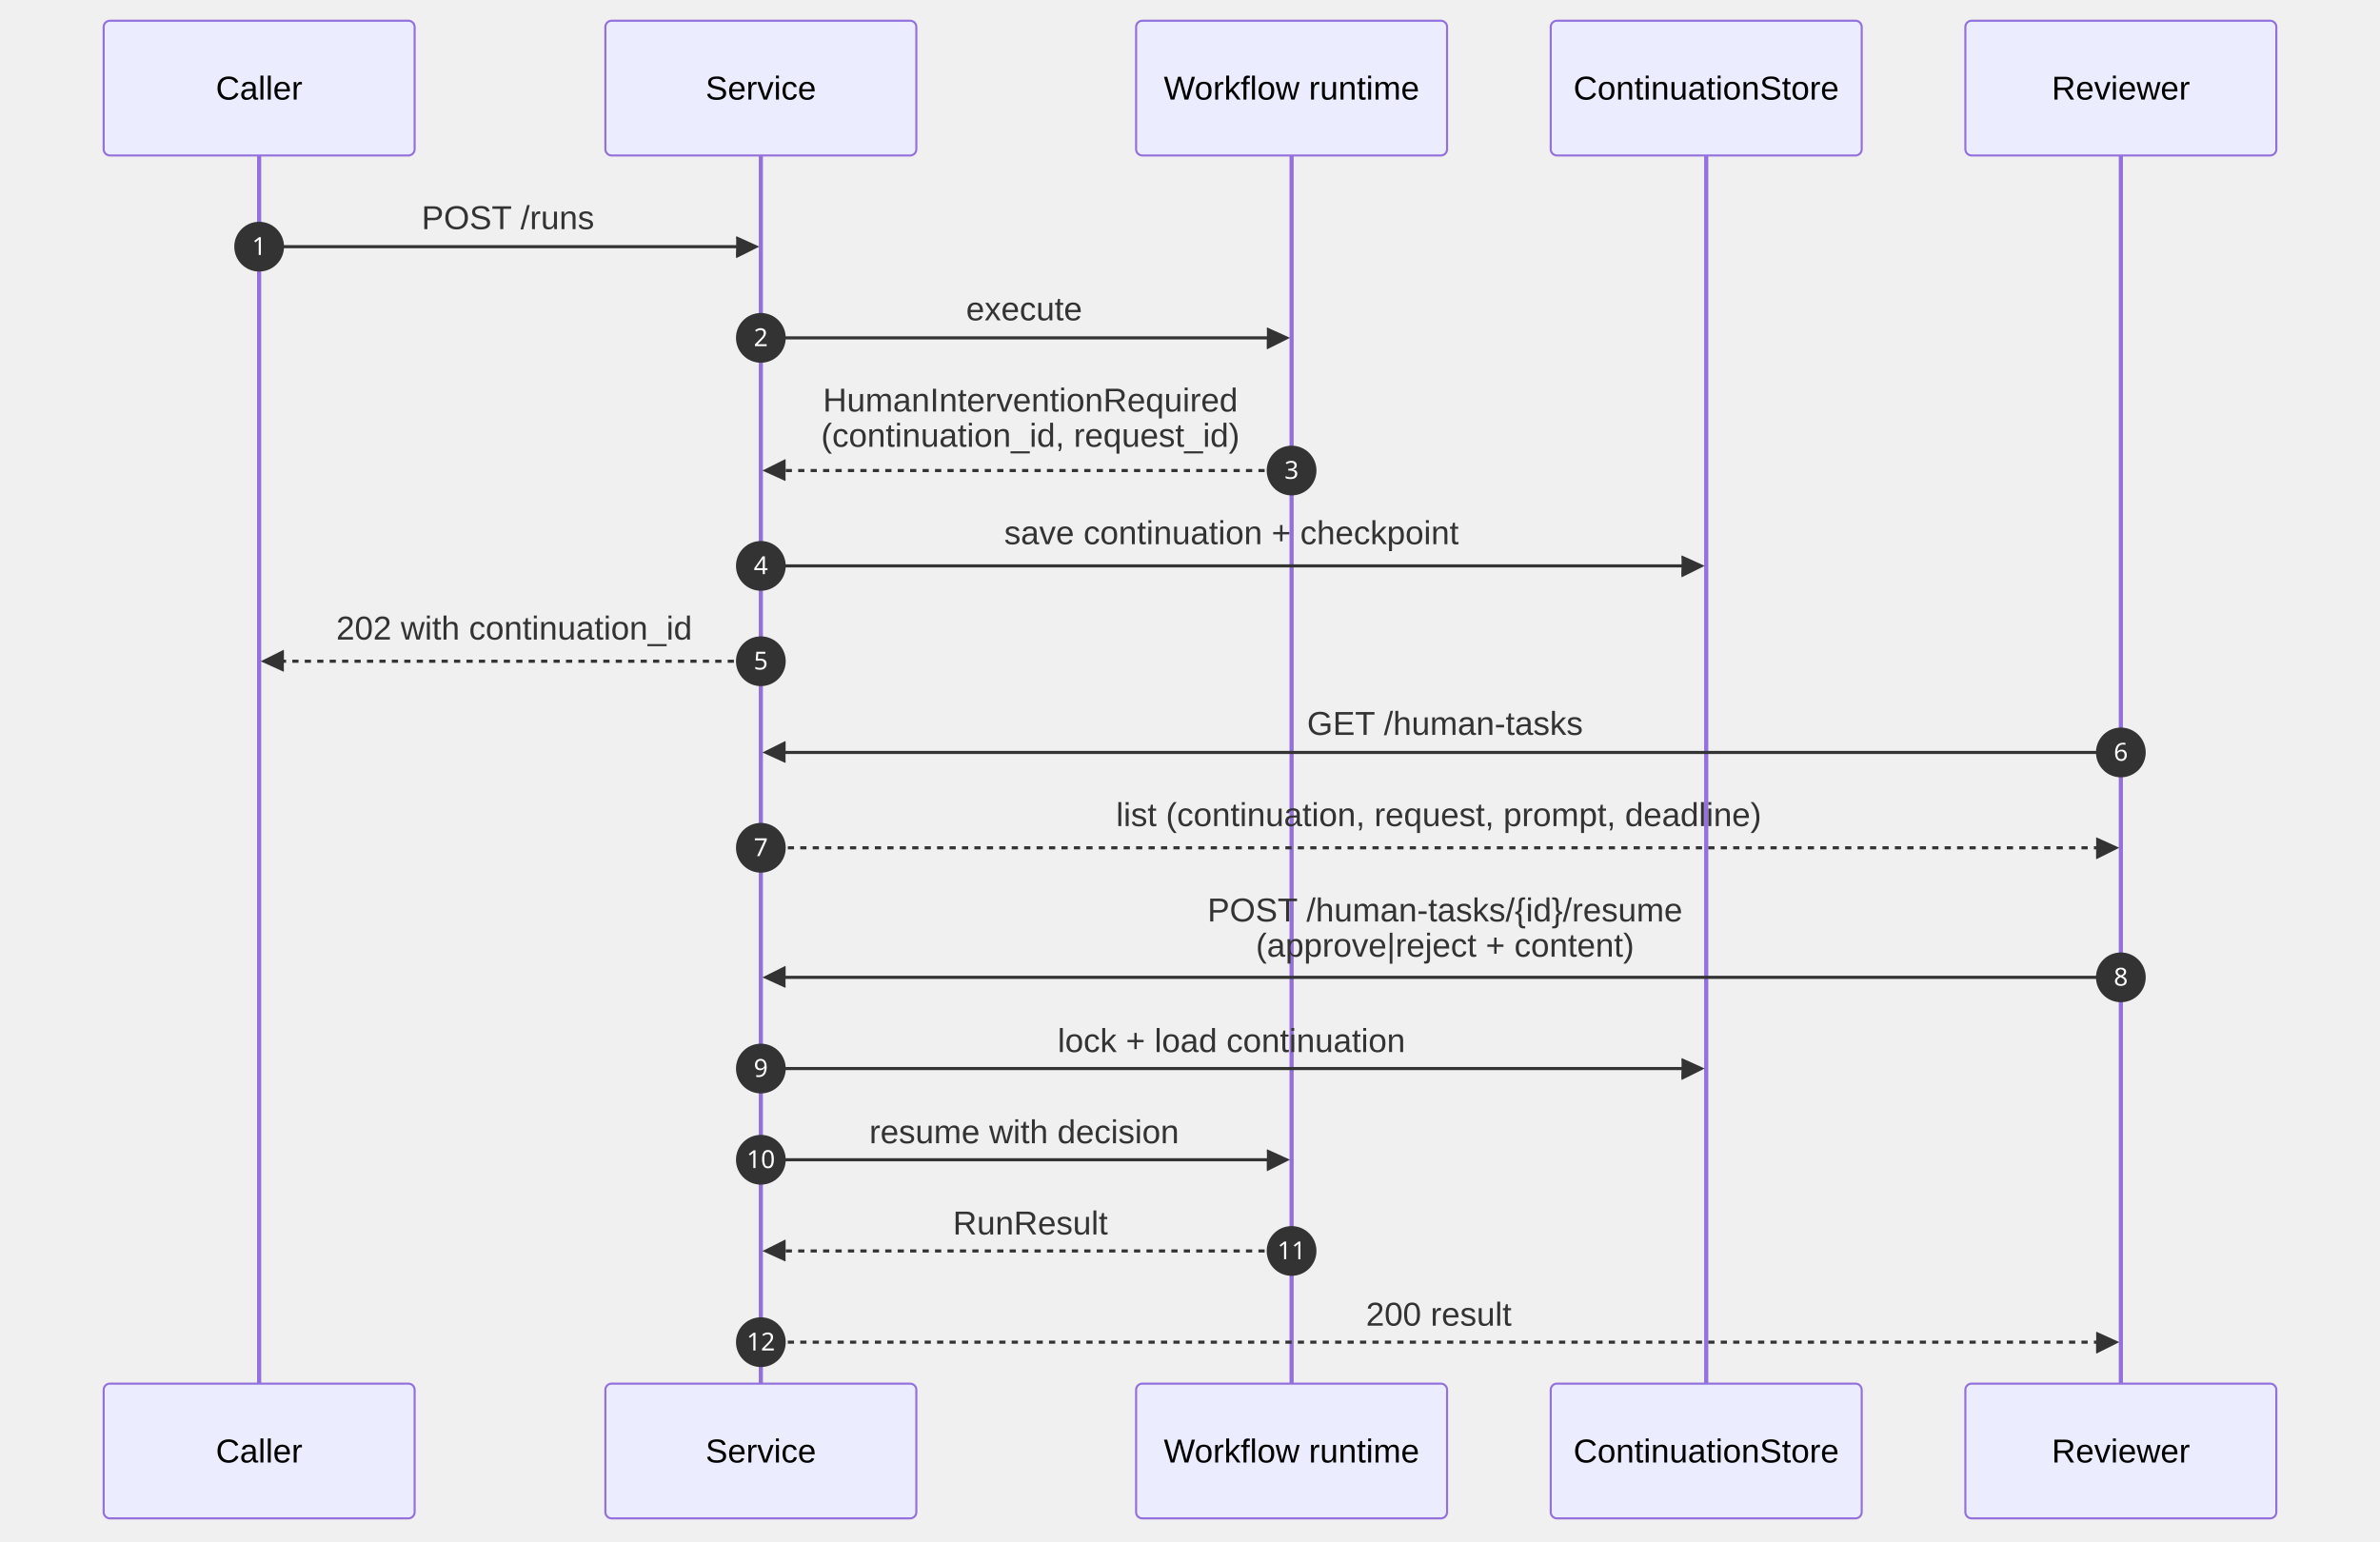
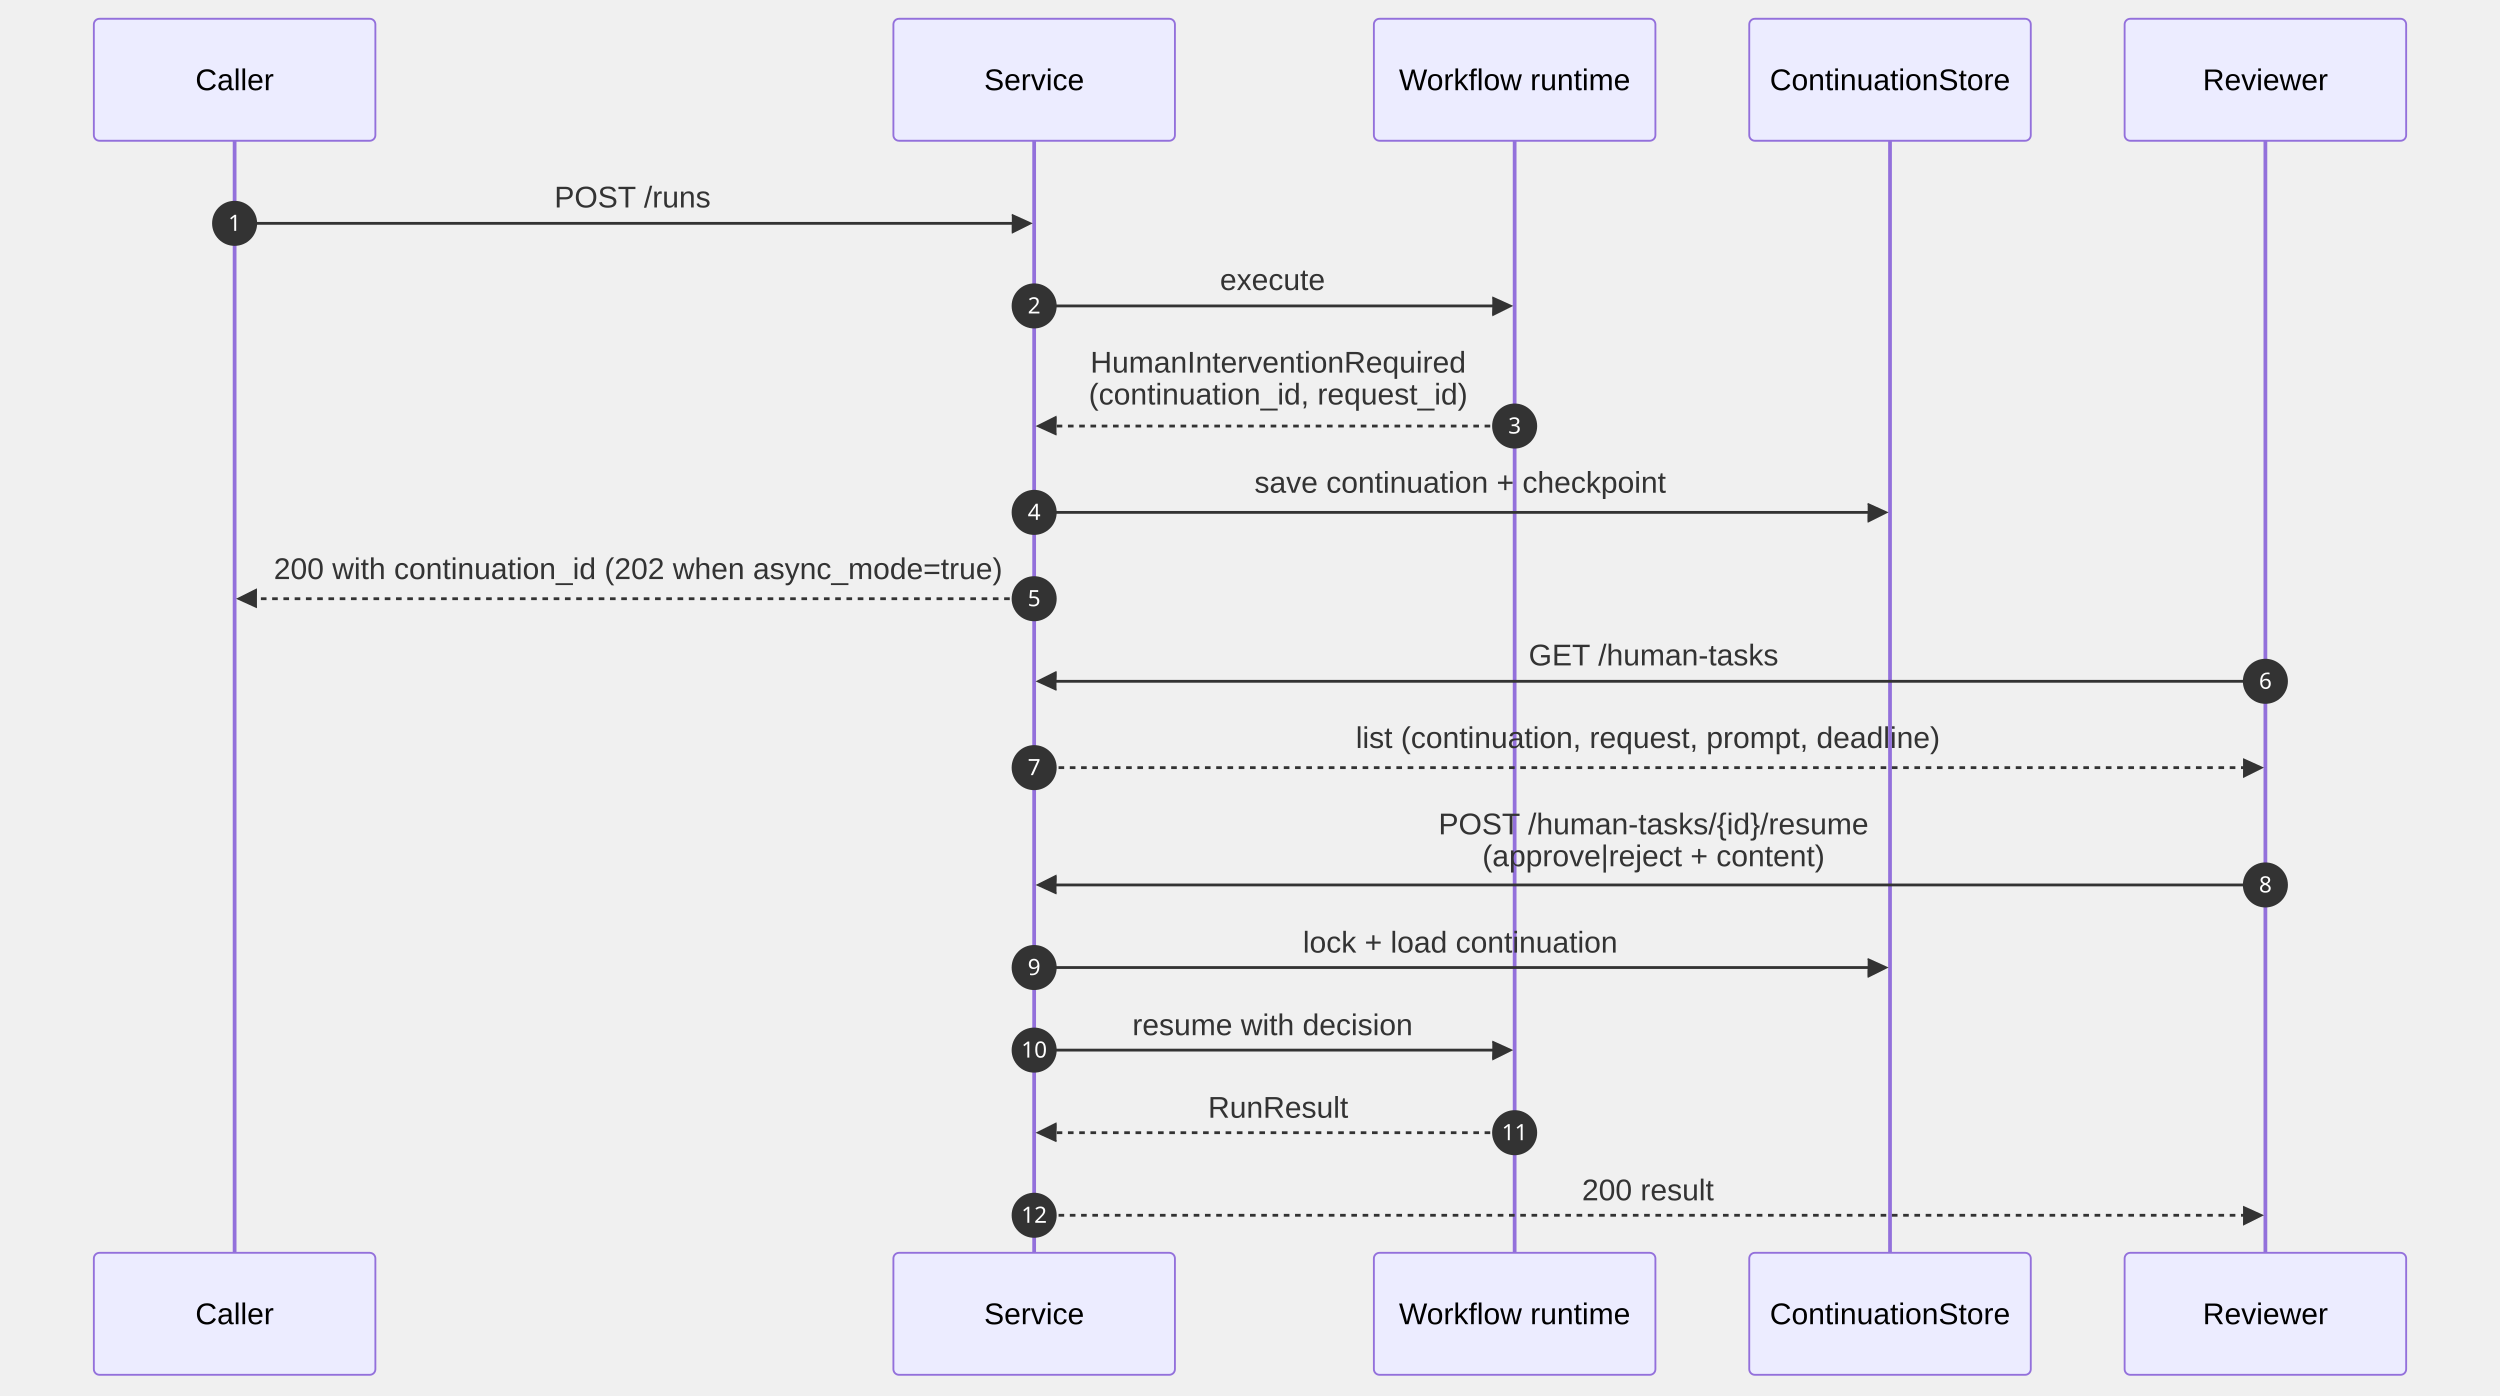
- <svg xmlns="http://www.w3.org/2000/svg" id="my-svg" width="100%" style="max-width: 1148px; background-color: white;" viewBox="-50 -10 1148 743.5" role="graphics-document document" aria-roledescription="sequence">
+ <svg xmlns="http://www.w3.org/2000/svg" id="my-svg" width="100%" style="max-width: 1332px; background-color: white;" viewBox="-50 -10 1332 743.5" role="graphics-document document" aria-roledescription="sequence">
  <g>
-     <rect x="898" y="657.5" fill="#eaeaea" stroke="#666" width="150" height="65" name="Reviewer" rx="3" ry="3" class="actor actor-bottom" />
-     <text x="973" y="690" dominant-baseline="central" alignment-baseline="central" class="actor actor-box" style="text-anchor: middle; font-size: 16px; font-weight: 400;">
-       <tspan x="973" dy="0">Reviewer</tspan>
+     <rect x="1082" y="657.5" fill="#eaeaea" stroke="#666" width="150" height="65" name="Reviewer" rx="3" ry="3" class="actor actor-bottom" />
+     <text x="1157" y="690" dominant-baseline="central" alignment-baseline="central" class="actor actor-box" style="text-anchor: middle; font-size: 16px; font-weight: 400;">
+       <tspan x="1157" dy="0">Reviewer</tspan>
    </text>
  </g>
  <g>
-     <rect x="698" y="657.5" fill="#eaeaea" stroke="#666" width="150" height="65" name="Cont" rx="3" ry="3" class="actor actor-bottom" />
-     <text x="773" y="690" dominant-baseline="central" alignment-baseline="central" class="actor actor-box" style="text-anchor: middle; font-size: 16px; font-weight: 400;">
-       <tspan x="773" dy="0">ContinuationStore</tspan>
+     <rect x="882" y="657.5" fill="#eaeaea" stroke="#666" width="150" height="65" name="Cont" rx="3" ry="3" class="actor actor-bottom" />
+     <text x="957" y="690" dominant-baseline="central" alignment-baseline="central" class="actor actor-box" style="text-anchor: middle; font-size: 16px; font-weight: 400;">
+       <tspan x="957" dy="0">ContinuationStore</tspan>
    </text>
  </g>
  <g>
-     <rect x="498" y="657.5" fill="#eaeaea" stroke="#666" width="150" height="65" name="Workflow" rx="3" ry="3" class="actor actor-bottom" />
-     <text x="573" y="690" dominant-baseline="central" alignment-baseline="central" class="actor actor-box" style="text-anchor: middle; font-size: 16px; font-weight: 400;">
-       <tspan x="573" dy="0">Workflow runtime</tspan>
+     <rect x="682" y="657.5" fill="#eaeaea" stroke="#666" width="150" height="65" name="Workflow" rx="3" ry="3" class="actor actor-bottom" />
+     <text x="757" y="690" dominant-baseline="central" alignment-baseline="central" class="actor actor-box" style="text-anchor: middle; font-size: 16px; font-weight: 400;">
+       <tspan x="757" dy="0">Workflow runtime</tspan>
    </text>
  </g>
  <g>
-     <rect x="242" y="657.5" fill="#eaeaea" stroke="#666" width="150" height="65" name="Service" rx="3" ry="3" class="actor actor-bottom" />
-     <text x="317" y="690" dominant-baseline="central" alignment-baseline="central" class="actor actor-box" style="text-anchor: middle; font-size: 16px; font-weight: 400;">
-       <tspan x="317" dy="0">Service</tspan>
+     <rect x="426" y="657.5" fill="#eaeaea" stroke="#666" width="150" height="65" name="Service" rx="3" ry="3" class="actor actor-bottom" />
+     <text x="501" y="690" dominant-baseline="central" alignment-baseline="central" class="actor actor-box" style="text-anchor: middle; font-size: 16px; font-weight: 400;">
+       <tspan x="501" dy="0">Service</tspan>
    </text>
  </g>
  <g>
    <rect x="0" y="657.5" fill="#eaeaea" stroke="#666" width="150" height="65" name="Caller" rx="3" ry="3" class="actor actor-bottom" />
    <text x="75" y="690" dominant-baseline="central" alignment-baseline="central" class="actor actor-box" style="text-anchor: middle; font-size: 16px; font-weight: 400;">
      <tspan x="75" dy="0">Caller</tspan>
    </text>
  </g>
  <g>
-     <line id="actor4" x1="973" y1="65" x2="973" y2="657.5" class="actor-line 200" stroke-width="0.5px" stroke="#999" name="Reviewer" data-et="life-line" data-id="Reviewer" />
+     <line id="actor4" x1="1157" y1="65" x2="1157" y2="657.5" class="actor-line 200" stroke-width="0.5px" stroke="#999" name="Reviewer" data-et="life-line" data-id="Reviewer" />
    <g id="root-4" data-et="participant" data-type="participant" data-id="Reviewer">
-       <rect x="898" y="0" fill="#eaeaea" stroke="#666" width="150" height="65" name="Reviewer" rx="3" ry="3" class="actor actor-top" />
-       <text x="973" y="32.5" dominant-baseline="central" alignment-baseline="central" class="actor actor-box" style="text-anchor: middle; font-size: 16px; font-weight: 400;">
-         <tspan x="973" dy="0">Reviewer</tspan>
+       <rect x="1082" y="0" fill="#eaeaea" stroke="#666" width="150" height="65" name="Reviewer" rx="3" ry="3" class="actor actor-top" />
+       <text x="1157" y="32.5" dominant-baseline="central" alignment-baseline="central" class="actor actor-box" style="text-anchor: middle; font-size: 16px; font-weight: 400;">
+         <tspan x="1157" dy="0">Reviewer</tspan>
      </text>
    </g>
  </g>
  <g>
-     <line id="actor3" x1="773" y1="65" x2="773" y2="657.5" class="actor-line 200" stroke-width="0.5px" stroke="#999" name="Cont" data-et="life-line" data-id="Cont" />
+     <line id="actor3" x1="957" y1="65" x2="957" y2="657.5" class="actor-line 200" stroke-width="0.5px" stroke="#999" name="Cont" data-et="life-line" data-id="Cont" />
    <g id="root-3" data-et="participant" data-type="participant" data-id="Cont">
-       <rect x="698" y="0" fill="#eaeaea" stroke="#666" width="150" height="65" name="Cont" rx="3" ry="3" class="actor actor-top" />
-       <text x="773" y="32.5" dominant-baseline="central" alignment-baseline="central" class="actor actor-box" style="text-anchor: middle; font-size: 16px; font-weight: 400;">
-         <tspan x="773" dy="0">ContinuationStore</tspan>
+       <rect x="882" y="0" fill="#eaeaea" stroke="#666" width="150" height="65" name="Cont" rx="3" ry="3" class="actor actor-top" />
+       <text x="957" y="32.5" dominant-baseline="central" alignment-baseline="central" class="actor actor-box" style="text-anchor: middle; font-size: 16px; font-weight: 400;">
+         <tspan x="957" dy="0">ContinuationStore</tspan>
      </text>
    </g>
  </g>
  <g>
-     <line id="actor2" x1="573" y1="65" x2="573" y2="657.5" class="actor-line 200" stroke-width="0.5px" stroke="#999" name="Workflow" data-et="life-line" data-id="Workflow" />
+     <line id="actor2" x1="757" y1="65" x2="757" y2="657.5" class="actor-line 200" stroke-width="0.5px" stroke="#999" name="Workflow" data-et="life-line" data-id="Workflow" />
    <g id="root-2" data-et="participant" data-type="participant" data-id="Workflow">
-       <rect x="498" y="0" fill="#eaeaea" stroke="#666" width="150" height="65" name="Workflow" rx="3" ry="3" class="actor actor-top" />
-       <text x="573" y="32.5" dominant-baseline="central" alignment-baseline="central" class="actor actor-box" style="text-anchor: middle; font-size: 16px; font-weight: 400;">
-         <tspan x="573" dy="0">Workflow runtime</tspan>
+       <rect x="682" y="0" fill="#eaeaea" stroke="#666" width="150" height="65" name="Workflow" rx="3" ry="3" class="actor actor-top" />
+       <text x="757" y="32.5" dominant-baseline="central" alignment-baseline="central" class="actor actor-box" style="text-anchor: middle; font-size: 16px; font-weight: 400;">
+         <tspan x="757" dy="0">Workflow runtime</tspan>
      </text>
    </g>
  </g>
  <g>
-     <line id="actor1" x1="317" y1="65" x2="317" y2="657.5" class="actor-line 200" stroke-width="0.5px" stroke="#999" name="Service" data-et="life-line" data-id="Service" />
+     <line id="actor1" x1="501" y1="65" x2="501" y2="657.5" class="actor-line 200" stroke-width="0.5px" stroke="#999" name="Service" data-et="life-line" data-id="Service" />
    <g id="root-1" data-et="participant" data-type="participant" data-id="Service">
-       <rect x="242" y="0" fill="#eaeaea" stroke="#666" width="150" height="65" name="Service" rx="3" ry="3" class="actor actor-top" />
-       <text x="317" y="32.5" dominant-baseline="central" alignment-baseline="central" class="actor actor-box" style="text-anchor: middle; font-size: 16px; font-weight: 400;">
-         <tspan x="317" dy="0">Service</tspan>
+       <rect x="426" y="0" fill="#eaeaea" stroke="#666" width="150" height="65" name="Service" rx="3" ry="3" class="actor actor-top" />
+       <text x="501" y="32.5" dominant-baseline="central" alignment-baseline="central" class="actor actor-box" style="text-anchor: middle; font-size: 16px; font-weight: 400;">
+         <tspan x="501" dy="0">Service</tspan>
      </text>
    </g>
  </g>
  <g>
    <line id="actor0" x1="75" y1="65" x2="75" y2="657.5" class="actor-line 200" stroke-width="0.5px" stroke="#999" name="Caller" data-et="life-line" data-id="Caller" />
    <g id="root-0" data-et="participant" data-type="participant" data-id="Caller">
      <rect x="0" y="0" fill="#eaeaea" stroke="#666" width="150" height="65" name="Caller" rx="3" ry="3" class="actor actor-top" />
      <text x="75" y="32.5" dominant-baseline="central" alignment-baseline="central" class="actor actor-box" style="text-anchor: middle; font-size: 16px; font-weight: 400;">
        <tspan x="75" dy="0">Caller</tspan>
      </text>
    </g>
  </g>
  <style>#my-svg{font-family:"trebuchet ms",verdana,arial,sans-serif;font-size:16px;fill:#333;}@keyframes edge-animation-frame{from{stroke-dashoffset:0;}}@keyframes dash{to{stroke-dashoffset:0;}}#my-svg .edge-animation-slow{stroke-dasharray:9,5!important;stroke-dashoffset:900;animation:dash 50s linear infinite;stroke-linecap:round;}#my-svg .edge-animation-fast{stroke-dasharray:9,5!important;stroke-dashoffset:900;animation:dash 20s linear infinite;stroke-linecap:round;}#my-svg .error-icon{fill:#552222;}#my-svg .error-text{fill:#552222;stroke:#552222;}#my-svg .edge-thickness-normal{stroke-width:1px;}#my-svg .edge-thickness-thick{stroke-width:3.5px;}#my-svg .edge-pattern-solid{stroke-dasharray:0;}#my-svg .edge-thickness-invisible{stroke-width:0;fill:none;}#my-svg .edge-pattern-dashed{stroke-dasharray:3;}#my-svg .edge-pattern-dotted{stroke-dasharray:2;}#my-svg .marker{fill:#333333;stroke:#333333;}#my-svg .marker.cross{stroke:#333333;}#my-svg svg{font-family:"trebuchet ms",verdana,arial,sans-serif;font-size:16px;}#my-svg p{margin:0;}#my-svg .actor{stroke:#9370DB;fill:#ECECFF;stroke-width:1;}#my-svg rect.actor.outer-path[data-look="neo"]{filter:drop-shadow(1px 2px 2px rgba(185, 185, 185, 1));}#my-svg rect.note[data-look="neo"]{stroke:#aaaa33;fill:#fff5ad;filter:drop-shadow(1px 2px 2px rgba(185, 185, 185, 1));}#my-svg text.actor&gt;tspan{fill:black;stroke:none;}#my-svg .actor-line{stroke:#9370DB;}#my-svg .innerArc{stroke-width:1.5;stroke-dasharray:none;}#my-svg .messageLine0{stroke-width:1.5;stroke-dasharray:none;stroke:#333;}#my-svg .messageLine1{stroke-width:1.5;stroke-dasharray:2,2;stroke:#333;}#my-svg [id$="-arrowhead"] path{fill:#333;stroke:#333;}#my-svg .sequenceNumber{fill:white;}#my-svg [id$="-sequencenumber"]{fill:#333;}#my-svg [id$="-crosshead"] path{fill:#333;stroke:#333;}#my-svg .messageText{fill:#333;stroke:none;}#my-svg .labelBox{stroke:#9370DB;fill:#ECECFF;filter:none;}#my-svg .labelText,#my-svg .labelText&gt;tspan{fill:black;stroke:none;}#my-svg .loopText,#my-svg .loopText&gt;tspan{fill:black;stroke:none;}#my-svg .sectionTitle,#my-svg .sectionTitle&gt;tspan{fill:black;stroke:none;}#my-svg .loopLine{stroke-width:2px;stroke-dasharray:2,2;stroke:#9370DB;fill:#9370DB;}#my-svg .note{stroke:#aaaa33;fill:#fff5ad;}#my-svg .noteText,#my-svg .noteText&gt;tspan{fill:black;stroke:none;font-weight:normal;}#my-svg .activation0{fill:#f4f4f4;stroke:#666;}#my-svg .activation1{fill:#f4f4f4;stroke:#666;}#my-svg .activation2{fill:#f4f4f4;stroke:#666;}#my-svg .actorPopupMenu{position:absolute;}#my-svg .actorPopupMenuPanel{position:absolute;fill:#ECECFF;box-shadow:0px 8px 16px 0px rgba(0,0,0,0.2);filter:drop-shadow(3px 5px 2px rgb(0 0 0 / 0.4));}#my-svg .actor-man circle,#my-svg line{fill:#ECECFF;stroke-width:2px;}#my-svg g rect.rect{filter:drop-shadow(1px 2px 2px rgba(185, 185, 185, 1));stroke:#9370DB;}#my-svg .node .neo-node{stroke:#9370DB;}#my-svg [data-look="neo"].node rect,#my-svg [data-look="neo"].cluster rect,#my-svg [data-look="neo"].node polygon{stroke:#9370DB;filter:drop-shadow(1px 2px 2px rgba(185, 185, 185, 1));}#my-svg [data-look="neo"].node path{stroke:#9370DB;stroke-width:1px;}#my-svg [data-look="neo"].node .outer-path{filter:drop-shadow(1px 2px 2px rgba(185, 185, 185, 1));}#my-svg [data-look="neo"].node .neo-line path{stroke:#9370DB;filter:none;}#my-svg [data-look="neo"].node circle{stroke:#9370DB;filter:drop-shadow(1px 2px 2px rgba(185, 185, 185, 1));}#my-svg [data-look="neo"].node circle .state-start{fill:#000000;}#my-svg [data-look="neo"].icon-shape .icon{fill:#9370DB;filter:drop-shadow(1px 2px 2px rgba(185, 185, 185, 1));}#my-svg [data-look="neo"].icon-shape .icon-neo path{stroke:#9370DB;filter:drop-shadow(1px 2px 2px rgba(185, 185, 185, 1));}#my-svg :root{--mermaid-font-family:"trebuchet ms",verdana,arial,sans-serif;}</style>
  <g />
  <defs>
    <symbol id="my-svg-computer" width="24" height="24">
      <path transform="scale(.5)" d="M2 2v13h20v-13h-20zm18 11h-16v-9h16v9zm-10.228 6l.466-1h3.524l.467 1h-4.457zm14.228 3h-24l2-6h2.104l-1.33 4h18.45l-1.297-4h2.073l2 6zm-5-10h-14v-7h14v7z" />
    </symbol>
  </defs>
  <defs>
    <symbol id="my-svg-database" fill-rule="evenodd" clip-rule="evenodd">
      <path transform="scale(.5)" d="M12.258.001l.256.004.255.005.253.008.251.01.249.012.247.015.246.016.242.019.241.02.239.023.236.024.233.027.231.028.229.031.225.032.223.034.22.036.217.038.214.04.211.041.208.043.205.045.201.046.198.048.194.05.191.051.187.053.183.054.18.056.175.057.172.059.168.06.163.061.16.063.155.064.15.066.074.033.073.033.071.034.07.034.069.035.068.035.067.035.066.035.064.036.064.036.062.036.06.036.06.037.058.037.058.037.055.038.055.038.053.038.052.038.051.039.05.039.048.039.047.039.045.04.044.04.043.04.041.04.04.041.039.041.037.041.036.041.034.041.033.042.032.042.03.042.029.042.027.042.026.043.024.043.023.043.021.043.02.043.018.044.017.043.015.044.013.044.012.044.011.045.009.044.007.045.006.045.004.045.002.045.001.045v17l-.001.045-.002.045-.004.045-.006.045-.007.045-.009.044-.011.045-.012.044-.013.044-.015.044-.017.043-.018.044-.02.043-.021.043-.023.043-.024.043-.026.043-.027.042-.029.042-.03.042-.032.042-.033.042-.034.041-.036.041-.037.041-.039.041-.04.041-.041.04-.043.04-.044.04-.045.04-.047.039-.048.039-.05.039-.051.039-.052.038-.053.038-.055.038-.055.038-.058.037-.058.037-.06.037-.06.036-.062.036-.064.036-.064.036-.066.035-.067.035-.068.035-.069.035-.07.034-.071.034-.073.033-.074.033-.15.066-.155.064-.16.063-.163.061-.168.06-.172.059-.175.057-.18.056-.183.054-.187.053-.191.051-.194.05-.198.048-.201.046-.205.045-.208.043-.211.041-.214.04-.217.038-.22.036-.223.034-.225.032-.229.031-.231.028-.233.027-.236.024-.239.023-.241.02-.242.019-.246.016-.247.015-.249.012-.251.01-.253.008-.255.005-.256.004-.258.001-.258-.001-.256-.004-.255-.005-.253-.008-.251-.01-.249-.012-.247-.015-.245-.016-.243-.019-.241-.02-.238-.023-.236-.024-.234-.027-.231-.028-.228-.031-.226-.032-.223-.034-.22-.036-.217-.038-.214-.04-.211-.041-.208-.043-.204-.045-.201-.046-.198-.048-.195-.05-.19-.051-.187-.053-.184-.054-.179-.056-.176-.057-.172-.059-.167-.06-.164-.061-.159-.063-.155-.064-.151-.066-.074-.033-.072-.033-.072-.034-.07-.034-.069-.035-.068-.035-.067-.035-.066-.035-.064-.036-.063-.036-.062-.036-.061-.036-.06-.037-.058-.037-.057-.037-.056-.038-.055-.038-.053-.038-.052-.038-.051-.039-.049-.039-.049-.039-.046-.039-.046-.04-.044-.04-.043-.04-.041-.04-.04-.041-.039-.041-.037-.041-.036-.041-.034-.041-.033-.042-.032-.042-.03-.042-.029-.042-.027-.042-.026-.043-.024-.043-.023-.043-.021-.043-.02-.043-.018-.044-.017-.043-.015-.044-.013-.044-.012-.044-.011-.045-.009-.044-.007-.045-.006-.045-.004-.045-.002-.045-.001-.045v-17l.001-.045.002-.045.004-.045.006-.045.007-.045.009-.044.011-.045.012-.044.013-.044.015-.044.017-.043.018-.044.02-.043.021-.043.023-.043.024-.043.026-.043.027-.042.029-.042.03-.042.032-.042.033-.042.034-.041.036-.041.037-.041.039-.041.04-.041.041-.04.043-.04.044-.04.046-.04.046-.039.049-.039.049-.039.051-.039.052-.038.053-.038.055-.038.056-.038.057-.037.058-.037.06-.037.061-.036.062-.036.063-.036.064-.036.066-.035.067-.035.068-.035.069-.035.07-.034.072-.034.072-.033.074-.033.151-.066.155-.064.159-.063.164-.061.167-.06.172-.059.176-.057.179-.056.184-.054.187-.053.19-.051.195-.05.198-.048.201-.046.204-.045.208-.043.211-.041.214-.04.217-.038.22-.036.223-.034.226-.032.228-.031.231-.028.234-.027.236-.024.238-.023.241-.02.243-.019.245-.016.247-.015.249-.012.251-.01.253-.008.255-.005.256-.004.258-.001.258.001zm-9.258 20.499v.01l.001.021.003.021.004.022.005.021.006.022.007.022.009.023.01.022.011.023.012.023.013.023.015.023.016.024.017.023.018.024.019.024.021.024.022.025.023.024.024.025.052.049.056.05.061.051.066.051.07.051.075.051.079.052.084.052.088.052.092.052.097.052.102.051.105.052.11.052.114.051.119.051.123.051.127.05.131.05.135.05.139.048.144.049.147.047.152.047.155.047.16.045.163.045.167.043.171.043.176.041.178.041.183.039.187.039.19.037.194.035.197.035.202.033.204.031.209.03.212.029.216.027.219.025.222.024.226.021.23.02.233.018.236.016.24.015.243.012.246.01.249.008.253.005.256.004.259.001.26-.001.257-.004.254-.005.25-.008.247-.011.244-.012.241-.014.237-.016.233-.018.231-.021.226-.021.224-.024.22-.026.216-.027.212-.028.21-.031.205-.031.202-.034.198-.034.194-.036.191-.037.187-.039.183-.04.179-.04.175-.042.172-.043.168-.044.163-.045.16-.046.155-.046.152-.047.148-.048.143-.049.139-.049.136-.05.131-.05.126-.05.123-.051.118-.052.114-.051.11-.052.106-.052.101-.052.096-.052.092-.052.088-.053.083-.051.079-.052.074-.052.07-.051.065-.051.06-.051.056-.05.051-.05.023-.024.023-.025.021-.024.02-.024.019-.024.018-.024.017-.024.015-.023.014-.024.013-.023.012-.023.01-.023.01-.022.008-.022.006-.022.006-.022.004-.022.004-.021.001-.021.001-.021v-4.127l-.077.055-.08.053-.083.054-.085.053-.087.052-.09.052-.093.051-.095.05-.097.05-.1.049-.102.049-.105.048-.106.047-.109.047-.111.046-.114.045-.115.045-.118.044-.12.043-.122.042-.124.042-.126.041-.128.04-.13.04-.132.038-.134.038-.135.037-.138.037-.139.035-.142.035-.143.034-.144.033-.147.032-.148.031-.15.03-.151.03-.153.029-.154.027-.156.027-.158.026-.159.025-.161.024-.162.023-.163.022-.165.021-.166.02-.167.019-.169.018-.169.017-.171.016-.173.015-.173.014-.175.013-.175.012-.177.011-.178.01-.179.008-.179.008-.181.006-.182.005-.182.004-.184.003-.184.002h-.37l-.184-.002-.184-.003-.182-.004-.182-.005-.181-.006-.179-.008-.179-.008-.178-.01-.176-.011-.176-.012-.175-.013-.173-.014-.172-.015-.171-.016-.17-.017-.169-.018-.167-.019-.166-.02-.165-.021-.163-.022-.162-.023-.161-.024-.159-.025-.157-.026-.156-.027-.155-.027-.153-.029-.151-.03-.15-.03-.148-.031-.146-.032-.145-.033-.143-.034-.141-.035-.14-.035-.137-.037-.136-.037-.134-.038-.132-.038-.13-.04-.128-.04-.126-.041-.124-.042-.122-.042-.12-.044-.117-.043-.116-.045-.113-.045-.112-.046-.109-.047-.106-.047-.105-.048-.102-.049-.1-.049-.097-.05-.095-.05-.093-.052-.09-.051-.087-.052-.085-.053-.083-.054-.08-.054-.077-.054v4.127zm0-5.654v.011l.001.021.003.021.004.021.005.022.006.022.007.022.009.022.01.022.011.023.012.023.013.023.015.024.016.023.017.024.018.024.019.024.021.024.022.024.023.025.024.024.052.05.056.05.061.05.066.051.07.051.075.052.079.051.084.052.088.052.092.052.097.052.102.052.105.052.11.051.114.051.119.052.123.05.127.051.131.05.135.049.139.049.144.048.147.048.152.047.155.046.16.045.163.045.167.044.171.042.176.042.178.04.183.04.187.038.19.037.194.036.197.034.202.033.204.032.209.03.212.028.216.027.219.025.222.024.226.022.23.02.233.018.236.016.24.014.243.012.246.01.249.008.253.006.256.003.259.001.26-.001.257-.003.254-.006.25-.008.247-.01.244-.012.241-.015.237-.016.233-.018.231-.02.226-.022.224-.024.22-.025.216-.027.212-.029.21-.03.205-.032.202-.033.198-.035.194-.036.191-.037.187-.039.183-.039.179-.041.175-.042.172-.043.168-.044.163-.045.16-.045.155-.047.152-.047.148-.048.143-.048.139-.05.136-.049.131-.05.126-.051.123-.051.118-.051.114-.052.11-.052.106-.052.101-.052.096-.052.092-.052.088-.052.083-.052.079-.052.074-.051.07-.052.065-.051.06-.05.056-.051.051-.049.023-.025.023-.024.021-.025.02-.024.019-.024.018-.024.017-.024.015-.023.014-.023.013-.024.012-.022.01-.023.01-.023.008-.022.006-.022.006-.022.004-.021.004-.022.001-.021.001-.021v-4.139l-.077.054-.08.054-.083.054-.085.052-.087.053-.09.051-.093.051-.095.051-.097.05-.1.049-.102.049-.105.048-.106.047-.109.047-.111.046-.114.045-.115.044-.118.044-.12.044-.122.042-.124.042-.126.041-.128.04-.13.039-.132.039-.134.038-.135.037-.138.036-.139.036-.142.035-.143.033-.144.033-.147.033-.148.031-.15.03-.151.03-.153.028-.154.028-.156.027-.158.026-.159.025-.161.024-.162.023-.163.022-.165.021-.166.02-.167.019-.169.018-.169.017-.171.016-.173.015-.173.014-.175.013-.175.012-.177.011-.178.009-.179.009-.179.007-.181.007-.182.005-.182.004-.184.003-.184.002h-.37l-.184-.002-.184-.003-.182-.004-.182-.005-.181-.007-.179-.007-.179-.009-.178-.009-.176-.011-.176-.012-.175-.013-.173-.014-.172-.015-.171-.016-.17-.017-.169-.018-.167-.019-.166-.02-.165-.021-.163-.022-.162-.023-.161-.024-.159-.025-.157-.026-.156-.027-.155-.028-.153-.028-.151-.03-.15-.03-.148-.031-.146-.033-.145-.033-.143-.033-.141-.035-.14-.036-.137-.036-.136-.037-.134-.038-.132-.039-.13-.039-.128-.04-.126-.041-.124-.042-.122-.043-.12-.043-.117-.044-.116-.044-.113-.046-.112-.046-.109-.046-.106-.047-.105-.048-.102-.049-.1-.049-.097-.05-.095-.051-.093-.051-.09-.051-.087-.053-.085-.052-.083-.054-.08-.054-.077-.054v4.139zm0-5.666v.011l.001.02.003.022.004.021.005.022.006.021.007.022.009.023.01.022.011.023.012.023.013.023.015.023.016.024.017.024.018.023.019.024.021.025.022.024.023.024.024.025.052.05.056.05.061.05.066.051.07.051.075.052.079.051.084.052.088.052.092.052.097.052.102.052.105.051.11.052.114.051.119.051.123.051.127.05.131.05.135.05.139.049.144.048.147.048.152.047.155.046.16.045.163.045.167.043.171.043.176.042.178.04.183.04.187.038.19.037.194.036.197.034.202.033.204.032.209.03.212.028.216.027.219.025.222.024.226.021.23.02.233.018.236.017.24.014.243.012.246.01.249.008.253.006.256.003.259.001.26-.001.257-.003.254-.006.25-.008.247-.01.244-.013.241-.014.237-.016.233-.018.231-.02.226-.022.224-.024.22-.025.216-.027.212-.029.21-.03.205-.032.202-.033.198-.035.194-.036.191-.037.187-.039.183-.039.179-.041.175-.042.172-.043.168-.044.163-.045.16-.045.155-.047.152-.047.148-.048.143-.049.139-.049.136-.049.131-.051.126-.05.123-.051.118-.052.114-.051.11-.052.106-.052.101-.052.096-.052.092-.052.088-.052.083-.052.079-.052.074-.052.07-.051.065-.051.06-.051.056-.05.051-.049.023-.025.023-.025.021-.024.02-.024.019-.024.018-.024.017-.024.015-.023.014-.024.013-.023.012-.023.01-.022.01-.023.008-.022.006-.022.006-.022.004-.022.004-.021.001-.021.001-.021v-4.153l-.077.054-.08.054-.083.053-.085.053-.087.053-.09.051-.093.051-.095.051-.097.05-.1.049-.102.048-.105.048-.106.048-.109.046-.111.046-.114.046-.115.044-.118.044-.12.043-.122.043-.124.042-.126.041-.128.04-.13.039-.132.039-.134.038-.135.037-.138.036-.139.036-.142.034-.143.034-.144.033-.147.032-.148.032-.15.03-.151.03-.153.028-.154.028-.156.027-.158.026-.159.024-.161.024-.162.023-.163.023-.165.021-.166.02-.167.019-.169.018-.169.017-.171.016-.173.015-.173.014-.175.013-.175.012-.177.01-.178.01-.179.009-.179.007-.181.006-.182.006-.182.004-.184.003-.184.001-.185.001-.185-.001-.184-.001-.184-.003-.182-.004-.182-.006-.181-.006-.179-.007-.179-.009-.178-.01-.176-.01-.176-.012-.175-.013-.173-.014-.172-.015-.171-.016-.17-.017-.169-.018-.167-.019-.166-.02-.165-.021-.163-.023-.162-.023-.161-.024-.159-.024-.157-.026-.156-.027-.155-.028-.153-.028-.151-.03-.15-.03-.148-.032-.146-.032-.145-.033-.143-.034-.141-.034-.14-.036-.137-.036-.136-.037-.134-.038-.132-.039-.13-.039-.128-.041-.126-.041-.124-.041-.122-.043-.12-.043-.117-.044-.116-.044-.113-.046-.112-.046-.109-.046-.106-.048-.105-.048-.102-.048-.1-.05-.097-.049-.095-.051-.093-.051-.09-.052-.087-.052-.085-.053-.083-.053-.08-.054-.077-.054v4.153zm8.74-8.179l-.257.004-.254.005-.25.008-.247.011-.244.012-.241.014-.237.016-.233.018-.231.021-.226.022-.224.023-.22.026-.216.027-.212.028-.21.031-.205.032-.202.033-.198.034-.194.036-.191.038-.187.038-.183.04-.179.041-.175.042-.172.043-.168.043-.163.045-.16.046-.155.046-.152.048-.148.048-.143.048-.139.049-.136.05-.131.05-.126.051-.123.051-.118.051-.114.052-.11.052-.106.052-.101.052-.096.052-.092.052-.088.052-.083.052-.079.052-.074.051-.07.052-.065.051-.06.05-.056.05-.051.05-.023.025-.023.024-.021.024-.02.025-.019.024-.018.024-.017.023-.015.024-.014.023-.013.023-.012.023-.01.023-.01.022-.008.022-.006.023-.006.021-.004.022-.004.021-.001.021-.001.021.001.021.001.021.004.021.004.022.006.021.006.023.008.022.01.022.01.023.012.023.013.023.014.023.015.024.017.023.018.024.019.024.02.025.021.024.023.024.023.025.051.05.056.05.06.05.065.051.07.052.074.051.079.052.083.052.088.052.092.052.096.052.101.052.106.052.11.052.114.052.118.051.123.051.126.051.131.05.136.05.139.049.143.048.148.048.152.048.155.046.16.046.163.045.168.043.172.043.175.042.179.041.183.04.187.038.191.038.194.036.198.034.202.033.205.032.21.031.212.028.216.027.22.026.224.023.226.022.231.021.233.018.237.016.241.014.244.012.247.011.25.008.254.005.257.004.26.001.26-.001.257-.004.254-.005.25-.008.247-.011.244-.012.241-.014.237-.016.233-.018.231-.021.226-.022.224-.023.22-.026.216-.027.212-.028.21-.031.205-.032.202-.033.198-.034.194-.036.191-.038.187-.038.183-.04.179-.041.175-.042.172-.043.168-.043.163-.045.16-.046.155-.046.152-.048.148-.048.143-.048.139-.049.136-.05.131-.05.126-.051.123-.051.118-.051.114-.052.11-.052.106-.052.101-.052.096-.052.092-.052.088-.052.083-.052.079-.052.074-.051.07-.052.065-.051.06-.05.056-.05.051-.05.023-.025.023-.024.021-.024.02-.025.019-.024.018-.024.017-.023.015-.024.014-.023.013-.023.012-.023.01-.023.01-.022.008-.022.006-.023.006-.021.004-.022.004-.021.001-.021.001-.021-.001-.021-.001-.021-.004-.021-.004-.022-.006-.021-.006-.023-.008-.022-.01-.022-.01-.023-.012-.023-.013-.023-.014-.023-.015-.024-.017-.023-.018-.024-.019-.024-.02-.025-.021-.024-.023-.024-.023-.025-.051-.05-.056-.05-.06-.05-.065-.051-.07-.052-.074-.051-.079-.052-.083-.052-.088-.052-.092-.052-.096-.052-.101-.052-.106-.052-.11-.052-.114-.052-.118-.051-.123-.051-.126-.051-.131-.05-.136-.05-.139-.049-.143-.048-.148-.048-.152-.048-.155-.046-.16-.046-.163-.045-.168-.043-.172-.043-.175-.042-.179-.041-.183-.04-.187-.038-.191-.038-.194-.036-.198-.034-.202-.033-.205-.032-.21-.031-.212-.028-.216-.027-.22-.026-.224-.023-.226-.022-.231-.021-.233-.018-.237-.016-.241-.014-.244-.012-.247-.011-.25-.008-.254-.005-.257-.004-.26-.001-.26.001z" />
    </symbol>
  </defs>
  <defs>
    <symbol id="my-svg-clock" width="24" height="24">
      <path transform="scale(.5)" d="M12 2c5.514 0 10 4.486 10 10s-4.486 10-10 10-10-4.486-10-10 4.486-10 10-10zm0-2c-6.627 0-12 5.373-12 12s5.373 12 12 12 12-5.373 12-12-5.373-12-12-12zm5.848 12.459c.202.038.202.333.001.372-1.907.361-6.045 1.111-6.547 1.111-.719 0-1.301-.582-1.301-1.301 0-.512.77-5.447 1.125-7.445.034-.192.312-.181.343.014l.985 6.238 5.394 1.011z" />
    </symbol>
  </defs>
  <defs>
    <marker id="my-svg-arrowhead" refX="7.9" refY="5" markerUnits="userSpaceOnUse" markerWidth="12" markerHeight="12" orient="auto-start-reverse">
      <path d="M -1 0 L 10 5 L 0 10 z" />
    </marker>
  </defs>
  <defs>
    <marker id="my-svg-crosshead" markerWidth="15" markerHeight="8" orient="auto" refX="4" refY="4.5">
      <path fill="none" stroke="#000000" stroke-width="1pt" d="M 1,2 L 6,7 M 6,2 L 1,7" style="stroke-dasharray: 0, 0;" />
    </marker>
  </defs>
  <defs>
    <marker id="my-svg-filled-head" refX="15.5" refY="7" markerWidth="20" markerHeight="28" orient="auto">
      <path d="M 18,7 L9,13 L14,7 L9,1 Z" />
    </marker>
  </defs>
  <defs>
    <marker id="my-svg-sequencenumber" refX="15" refY="15" markerWidth="60" markerHeight="40" orient="auto">
      <circle cx="15" cy="15" r="6" />
    </marker>
  </defs>
  <defs>
    <marker id="my-svg-solidTopArrowHead" refX="7.9" refY="7.25" markerUnits="userSpaceOnUse" markerWidth="12" markerHeight="12" orient="auto-start-reverse">
      <path d="M 0 0 L 10 8 L 0 8 z" />
    </marker>
  </defs>
  <defs>
    <marker id="my-svg-solidBottomArrowHead" refX="7.9" refY="0.75" markerUnits="userSpaceOnUse" markerWidth="12" markerHeight="12" orient="auto-start-reverse">
      <path d="M 0 0 L 10 0 L 0 8 z" />
    </marker>
  </defs>
  <defs>
    <marker id="my-svg-stickTopArrowHead" refX="7.5" refY="7" markerUnits="userSpaceOnUse" markerWidth="12" markerHeight="12" orient="auto-start-reverse">
      <path d="M 0 0 L 7 7" stroke="black" stroke-width="1.5" fill="none" />
    </marker>
  </defs>
  <defs>
    <marker id="my-svg-stickBottomArrowHead" refX="7.5" refY="0" markerUnits="userSpaceOnUse" markerWidth="12" markerHeight="12" orient="auto-start-reverse">
      <path d="M 0 7 L 7 0" stroke="black" stroke-width="1.5" fill="none" />
    </marker>
  </defs>
-   <text x="195" y="80" text-anchor="middle" dominant-baseline="middle" alignment-baseline="middle" class="messageText" dy="1em" style="font-size: 16px; font-weight: 400;">POST /runs</text>
-   <line x1="82" y1="109" x2="313" y2="109" class="messageLine0" data-et="message" data-id="i1" data-from="Caller" data-to="Service" stroke-width="2" stroke="none" marker-end="url(#my-svg-arrowhead)" style="fill: none;" />
+   <text x="287" y="80" text-anchor="middle" dominant-baseline="middle" alignment-baseline="middle" class="messageText" dy="1em" style="font-size: 16px; font-weight: 400;">POST /runs</text>
+   <line x1="82" y1="109" x2="497" y2="109" class="messageLine0" data-et="message" data-id="i1" data-from="Caller" data-to="Service" stroke-width="2" stroke="none" marker-end="url(#my-svg-arrowhead)" style="fill: none;" />
  <line x1="75" y1="109" x2="75" y2="109" stroke-width="0" marker-start="url(#my-svg-sequencenumber)" />
  <text x="75" y="113" font-family="sans-serif" font-size="12px" text-anchor="middle" class="sequenceNumber">1</text>
-   <text x="444" y="124" text-anchor="middle" dominant-baseline="middle" alignment-baseline="middle" class="messageText" dy="1em" style="font-size: 16px; font-weight: 400;">execute</text>
-   <line x1="324" y1="153" x2="569" y2="153" class="messageLine0" data-et="message" data-id="i2" data-from="Service" data-to="Workflow" stroke-width="2" stroke="none" marker-end="url(#my-svg-arrowhead)" style="fill: none;" />
-   <line x1="317" y1="153" x2="317" y2="153" stroke-width="0" marker-start="url(#my-svg-sequencenumber)" />
-   <text x="317" y="157" font-family="sans-serif" font-size="12px" text-anchor="middle" class="sequenceNumber">2</text>
-   <text x="447" y="168" text-anchor="middle" dominant-baseline="middle" alignment-baseline="middle" class="messageText" dy="1em" style="font-size: 16px; font-weight: 400;">HumanInterventionRequired</text>
-   <text x="447" y="185" text-anchor="middle" dominant-baseline="middle" alignment-baseline="middle" class="messageText" dy="1em" style="font-size: 16px; font-weight: 400;">(continuation_id, request_id)</text>
-   <line x1="578" y1="217" x2="321" y2="217" class="messageLine1" data-et="message" data-id="i3" data-from="Workflow" data-to="Service" stroke-width="2" stroke="none" marker-end="url(#my-svg-arrowhead)" style="stroke-dasharray: 3, 3; fill: none;" />
-   <line x1="573" y1="217" x2="573" y2="217" stroke-width="0" marker-start="url(#my-svg-sequencenumber)" />
-   <text x="573" y="221" font-family="sans-serif" font-size="12px" text-anchor="middle" class="sequenceNumber">3</text>
-   <text x="544" y="232" text-anchor="middle" dominant-baseline="middle" alignment-baseline="middle" class="messageText" dy="1em" style="font-size: 16px; font-weight: 400;">save continuation + checkpoint</text>
-   <line x1="324" y1="263" x2="769" y2="263" class="messageLine0" data-et="message" data-id="i4" data-from="Service" data-to="Cont" stroke-width="2" stroke="none" marker-end="url(#my-svg-arrowhead)" style="fill: none;" />
-   <line x1="317" y1="263" x2="317" y2="263" stroke-width="0" marker-start="url(#my-svg-sequencenumber)" />
-   <text x="317" y="267" font-family="sans-serif" font-size="12px" text-anchor="middle" class="sequenceNumber">4</text>
-   <text x="198" y="278" text-anchor="middle" dominant-baseline="middle" alignment-baseline="middle" class="messageText" dy="1em" style="font-size: 16px; font-weight: 400;">202 with continuation_id</text>
-   <line x1="322" y1="309" x2="79" y2="309" class="messageLine1" data-et="message" data-id="i5" data-from="Service" data-to="Caller" stroke-width="2" stroke="none" marker-end="url(#my-svg-arrowhead)" style="stroke-dasharray: 3, 3; fill: none;" />
-   <line x1="317" y1="309" x2="317" y2="309" stroke-width="0" marker-start="url(#my-svg-sequencenumber)" />
-   <text x="317" y="313" font-family="sans-serif" font-size="12px" text-anchor="middle" class="sequenceNumber">5</text>
-   <text x="647" y="324" text-anchor="middle" dominant-baseline="middle" alignment-baseline="middle" class="messageText" dy="1em" style="font-size: 16px; font-weight: 400;">GET /human-tasks</text>
-   <line x1="978" y1="353" x2="321" y2="353" class="messageLine0" data-et="message" data-id="i6" data-from="Reviewer" data-to="Service" stroke-width="2" stroke="none" marker-end="url(#my-svg-arrowhead)" style="fill: none;" />
-   <line x1="973" y1="353" x2="973" y2="353" stroke-width="0" marker-start="url(#my-svg-sequencenumber)" />
-   <text x="973" y="357" font-family="sans-serif" font-size="12px" text-anchor="middle" class="sequenceNumber">6</text>
-   <text x="644" y="368" text-anchor="middle" dominant-baseline="middle" alignment-baseline="middle" class="messageText" dy="1em" style="font-size: 16px; font-weight: 400;">list (continuation, request, prompt, deadline)</text>
-   <line x1="324" y1="399" x2="969" y2="399" class="messageLine1" data-et="message" data-id="i7" data-from="Service" data-to="Reviewer" stroke-width="2" stroke="none" marker-end="url(#my-svg-arrowhead)" style="stroke-dasharray: 3, 3; fill: none;" />
-   <line x1="317" y1="399" x2="317" y2="399" stroke-width="0" marker-start="url(#my-svg-sequencenumber)" />
-   <text x="317" y="403" font-family="sans-serif" font-size="12px" text-anchor="middle" class="sequenceNumber">7</text>
-   <text x="647" y="414" text-anchor="middle" dominant-baseline="middle" alignment-baseline="middle" class="messageText" dy="1em" style="font-size: 16px; font-weight: 400;">POST /human-tasks/{id}/resume</text>
-   <text x="647" y="431" text-anchor="middle" dominant-baseline="middle" alignment-baseline="middle" class="messageText" dy="1em" style="font-size: 16px; font-weight: 400;">(approve|reject + content)</text>
-   <line x1="978" y1="461.5" x2="321" y2="461.5" class="messageLine0" data-et="message" data-id="i8" data-from="Reviewer" data-to="Service" stroke-width="2" stroke="none" marker-end="url(#my-svg-arrowhead)" style="fill: none;" />
-   <line x1="973" y1="461.5" x2="973" y2="461.5" stroke-width="0" marker-start="url(#my-svg-sequencenumber)" />
-   <text x="973" y="465.5" font-family="sans-serif" font-size="12px" text-anchor="middle" class="sequenceNumber">8</text>
-   <text x="544" y="477" text-anchor="middle" dominant-baseline="middle" alignment-baseline="middle" class="messageText" dy="1em" style="font-size: 16px; font-weight: 400;">lock + load continuation</text>
-   <line x1="324" y1="505.5" x2="769" y2="505.5" class="messageLine0" data-et="message" data-id="i9" data-from="Service" data-to="Cont" stroke-width="2" stroke="none" marker-end="url(#my-svg-arrowhead)" style="fill: none;" />
-   <line x1="317" y1="505.5" x2="317" y2="505.5" stroke-width="0" marker-start="url(#my-svg-sequencenumber)" />
-   <text x="317" y="509.5" font-family="sans-serif" font-size="12px" text-anchor="middle" class="sequenceNumber">9</text>
-   <text x="444" y="521" text-anchor="middle" dominant-baseline="middle" alignment-baseline="middle" class="messageText" dy="1em" style="font-size: 16px; font-weight: 400;">resume with decision</text>
-   <line x1="324" y1="549.5" x2="569" y2="549.5" class="messageLine0" data-et="message" data-id="i10" data-from="Service" data-to="Workflow" stroke-width="2" stroke="none" marker-end="url(#my-svg-arrowhead)" style="fill: none;" />
-   <line x1="317" y1="549.5" x2="317" y2="549.5" stroke-width="0" marker-start="url(#my-svg-sequencenumber)" />
-   <text x="317" y="553.5" font-family="sans-serif" font-size="12px" text-anchor="middle" class="sequenceNumber">10</text>
-   <text x="447" y="565" text-anchor="middle" dominant-baseline="middle" alignment-baseline="middle" class="messageText" dy="1em" style="font-size: 16px; font-weight: 400;">RunResult</text>
-   <line x1="578" y1="593.5" x2="321" y2="593.5" class="messageLine1" data-et="message" data-id="i11" data-from="Workflow" data-to="Service" stroke-width="2" stroke="none" marker-end="url(#my-svg-arrowhead)" style="stroke-dasharray: 3, 3; fill: none;" />
-   <line x1="573" y1="593.5" x2="573" y2="593.5" stroke-width="0" marker-start="url(#my-svg-sequencenumber)" />
-   <text x="573" y="597.5" font-family="sans-serif" font-size="12px" text-anchor="middle" class="sequenceNumber">11</text>
-   <text x="644" y="609" text-anchor="middle" dominant-baseline="middle" alignment-baseline="middle" class="messageText" dy="1em" style="font-size: 16px; font-weight: 400;">200 result</text>
-   <line x1="324" y1="637.5" x2="969" y2="637.5" class="messageLine1" data-et="message" data-id="i12" data-from="Service" data-to="Reviewer" stroke-width="2" stroke="none" marker-end="url(#my-svg-arrowhead)" style="stroke-dasharray: 3, 3; fill: none;" />
-   <line x1="317" y1="637.5" x2="317" y2="637.5" stroke-width="0" marker-start="url(#my-svg-sequencenumber)" />
-   <text x="317" y="641.5" font-family="sans-serif" font-size="12px" text-anchor="middle" class="sequenceNumber">12</text>
+   <text x="628" y="124" text-anchor="middle" dominant-baseline="middle" alignment-baseline="middle" class="messageText" dy="1em" style="font-size: 16px; font-weight: 400;">execute</text>
+   <line x1="508" y1="153" x2="753" y2="153" class="messageLine0" data-et="message" data-id="i2" data-from="Service" data-to="Workflow" stroke-width="2" stroke="none" marker-end="url(#my-svg-arrowhead)" style="fill: none;" />
+   <line x1="501" y1="153" x2="501" y2="153" stroke-width="0" marker-start="url(#my-svg-sequencenumber)" />
+   <text x="501" y="157" font-family="sans-serif" font-size="12px" text-anchor="middle" class="sequenceNumber">2</text>
+   <text x="631" y="168" text-anchor="middle" dominant-baseline="middle" alignment-baseline="middle" class="messageText" dy="1em" style="font-size: 16px; font-weight: 400;">HumanInterventionRequired</text>
+   <text x="631" y="185" text-anchor="middle" dominant-baseline="middle" alignment-baseline="middle" class="messageText" dy="1em" style="font-size: 16px; font-weight: 400;">(continuation_id, request_id)</text>
+   <line x1="762" y1="217" x2="505" y2="217" class="messageLine1" data-et="message" data-id="i3" data-from="Workflow" data-to="Service" stroke-width="2" stroke="none" marker-end="url(#my-svg-arrowhead)" style="stroke-dasharray: 3, 3; fill: none;" />
+   <line x1="757" y1="217" x2="757" y2="217" stroke-width="0" marker-start="url(#my-svg-sequencenumber)" />
+   <text x="757" y="221" font-family="sans-serif" font-size="12px" text-anchor="middle" class="sequenceNumber">3</text>
+   <text x="728" y="232" text-anchor="middle" dominant-baseline="middle" alignment-baseline="middle" class="messageText" dy="1em" style="font-size: 16px; font-weight: 400;">save continuation + checkpoint</text>
+   <line x1="508" y1="263" x2="953" y2="263" class="messageLine0" data-et="message" data-id="i4" data-from="Service" data-to="Cont" stroke-width="2" stroke="none" marker-end="url(#my-svg-arrowhead)" style="fill: none;" />
+   <line x1="501" y1="263" x2="501" y2="263" stroke-width="0" marker-start="url(#my-svg-sequencenumber)" />
+   <text x="501" y="267" font-family="sans-serif" font-size="12px" text-anchor="middle" class="sequenceNumber">4</text>
+   <text x="290" y="278" text-anchor="middle" dominant-baseline="middle" alignment-baseline="middle" class="messageText" dy="1em" style="font-size: 16px; font-weight: 400;">200 with continuation_id (202 when async_mode=true)</text>
+   <line x1="506" y1="309" x2="79" y2="309" class="messageLine1" data-et="message" data-id="i5" data-from="Service" data-to="Caller" stroke-width="2" stroke="none" marker-end="url(#my-svg-arrowhead)" style="stroke-dasharray: 3, 3; fill: none;" />
+   <line x1="501" y1="309" x2="501" y2="309" stroke-width="0" marker-start="url(#my-svg-sequencenumber)" />
+   <text x="501" y="313" font-family="sans-serif" font-size="12px" text-anchor="middle" class="sequenceNumber">5</text>
+   <text x="831" y="324" text-anchor="middle" dominant-baseline="middle" alignment-baseline="middle" class="messageText" dy="1em" style="font-size: 16px; font-weight: 400;">GET /human-tasks</text>
+   <line x1="1162" y1="353" x2="505" y2="353" class="messageLine0" data-et="message" data-id="i6" data-from="Reviewer" data-to="Service" stroke-width="2" stroke="none" marker-end="url(#my-svg-arrowhead)" style="fill: none;" />
+   <line x1="1157" y1="353" x2="1157" y2="353" stroke-width="0" marker-start="url(#my-svg-sequencenumber)" />
+   <text x="1157" y="357" font-family="sans-serif" font-size="12px" text-anchor="middle" class="sequenceNumber">6</text>
+   <text x="828" y="368" text-anchor="middle" dominant-baseline="middle" alignment-baseline="middle" class="messageText" dy="1em" style="font-size: 16px; font-weight: 400;">list (continuation, request, prompt, deadline)</text>
+   <line x1="508" y1="399" x2="1153" y2="399" class="messageLine1" data-et="message" data-id="i7" data-from="Service" data-to="Reviewer" stroke-width="2" stroke="none" marker-end="url(#my-svg-arrowhead)" style="stroke-dasharray: 3, 3; fill: none;" />
+   <line x1="501" y1="399" x2="501" y2="399" stroke-width="0" marker-start="url(#my-svg-sequencenumber)" />
+   <text x="501" y="403" font-family="sans-serif" font-size="12px" text-anchor="middle" class="sequenceNumber">7</text>
+   <text x="831" y="414" text-anchor="middle" dominant-baseline="middle" alignment-baseline="middle" class="messageText" dy="1em" style="font-size: 16px; font-weight: 400;">POST /human-tasks/{id}/resume</text>
+   <text x="831" y="431" text-anchor="middle" dominant-baseline="middle" alignment-baseline="middle" class="messageText" dy="1em" style="font-size: 16px; font-weight: 400;">(approve|reject + content)</text>
+   <line x1="1162" y1="461.5" x2="505" y2="461.5" class="messageLine0" data-et="message" data-id="i8" data-from="Reviewer" data-to="Service" stroke-width="2" stroke="none" marker-end="url(#my-svg-arrowhead)" style="fill: none;" />
+   <line x1="1157" y1="461.5" x2="1157" y2="461.5" stroke-width="0" marker-start="url(#my-svg-sequencenumber)" />
+   <text x="1157" y="465.5" font-family="sans-serif" font-size="12px" text-anchor="middle" class="sequenceNumber">8</text>
+   <text x="728" y="477" text-anchor="middle" dominant-baseline="middle" alignment-baseline="middle" class="messageText" dy="1em" style="font-size: 16px; font-weight: 400;">lock + load continuation</text>
+   <line x1="508" y1="505.5" x2="953" y2="505.5" class="messageLine0" data-et="message" data-id="i9" data-from="Service" data-to="Cont" stroke-width="2" stroke="none" marker-end="url(#my-svg-arrowhead)" style="fill: none;" />
+   <line x1="501" y1="505.5" x2="501" y2="505.5" stroke-width="0" marker-start="url(#my-svg-sequencenumber)" />
+   <text x="501" y="509.5" font-family="sans-serif" font-size="12px" text-anchor="middle" class="sequenceNumber">9</text>
+   <text x="628" y="521" text-anchor="middle" dominant-baseline="middle" alignment-baseline="middle" class="messageText" dy="1em" style="font-size: 16px; font-weight: 400;">resume with decision</text>
+   <line x1="508" y1="549.5" x2="753" y2="549.5" class="messageLine0" data-et="message" data-id="i10" data-from="Service" data-to="Workflow" stroke-width="2" stroke="none" marker-end="url(#my-svg-arrowhead)" style="fill: none;" />
+   <line x1="501" y1="549.5" x2="501" y2="549.5" stroke-width="0" marker-start="url(#my-svg-sequencenumber)" />
+   <text x="501" y="553.5" font-family="sans-serif" font-size="12px" text-anchor="middle" class="sequenceNumber">10</text>
+   <text x="631" y="565" text-anchor="middle" dominant-baseline="middle" alignment-baseline="middle" class="messageText" dy="1em" style="font-size: 16px; font-weight: 400;">RunResult</text>
+   <line x1="762" y1="593.5" x2="505" y2="593.5" class="messageLine1" data-et="message" data-id="i11" data-from="Workflow" data-to="Service" stroke-width="2" stroke="none" marker-end="url(#my-svg-arrowhead)" style="stroke-dasharray: 3, 3; fill: none;" />
+   <line x1="757" y1="593.5" x2="757" y2="593.5" stroke-width="0" marker-start="url(#my-svg-sequencenumber)" />
+   <text x="757" y="597.5" font-family="sans-serif" font-size="12px" text-anchor="middle" class="sequenceNumber">11</text>
+   <text x="828" y="609" text-anchor="middle" dominant-baseline="middle" alignment-baseline="middle" class="messageText" dy="1em" style="font-size: 16px; font-weight: 400;">200 result</text>
+   <line x1="508" y1="637.5" x2="1153" y2="637.5" class="messageLine1" data-et="message" data-id="i12" data-from="Service" data-to="Reviewer" stroke-width="2" stroke="none" marker-end="url(#my-svg-arrowhead)" style="stroke-dasharray: 3, 3; fill: none;" />
+   <line x1="501" y1="637.5" x2="501" y2="637.5" stroke-width="0" marker-start="url(#my-svg-sequencenumber)" />
+   <text x="501" y="641.5" font-family="sans-serif" font-size="12px" text-anchor="middle" class="sequenceNumber">12</text>
</svg>
